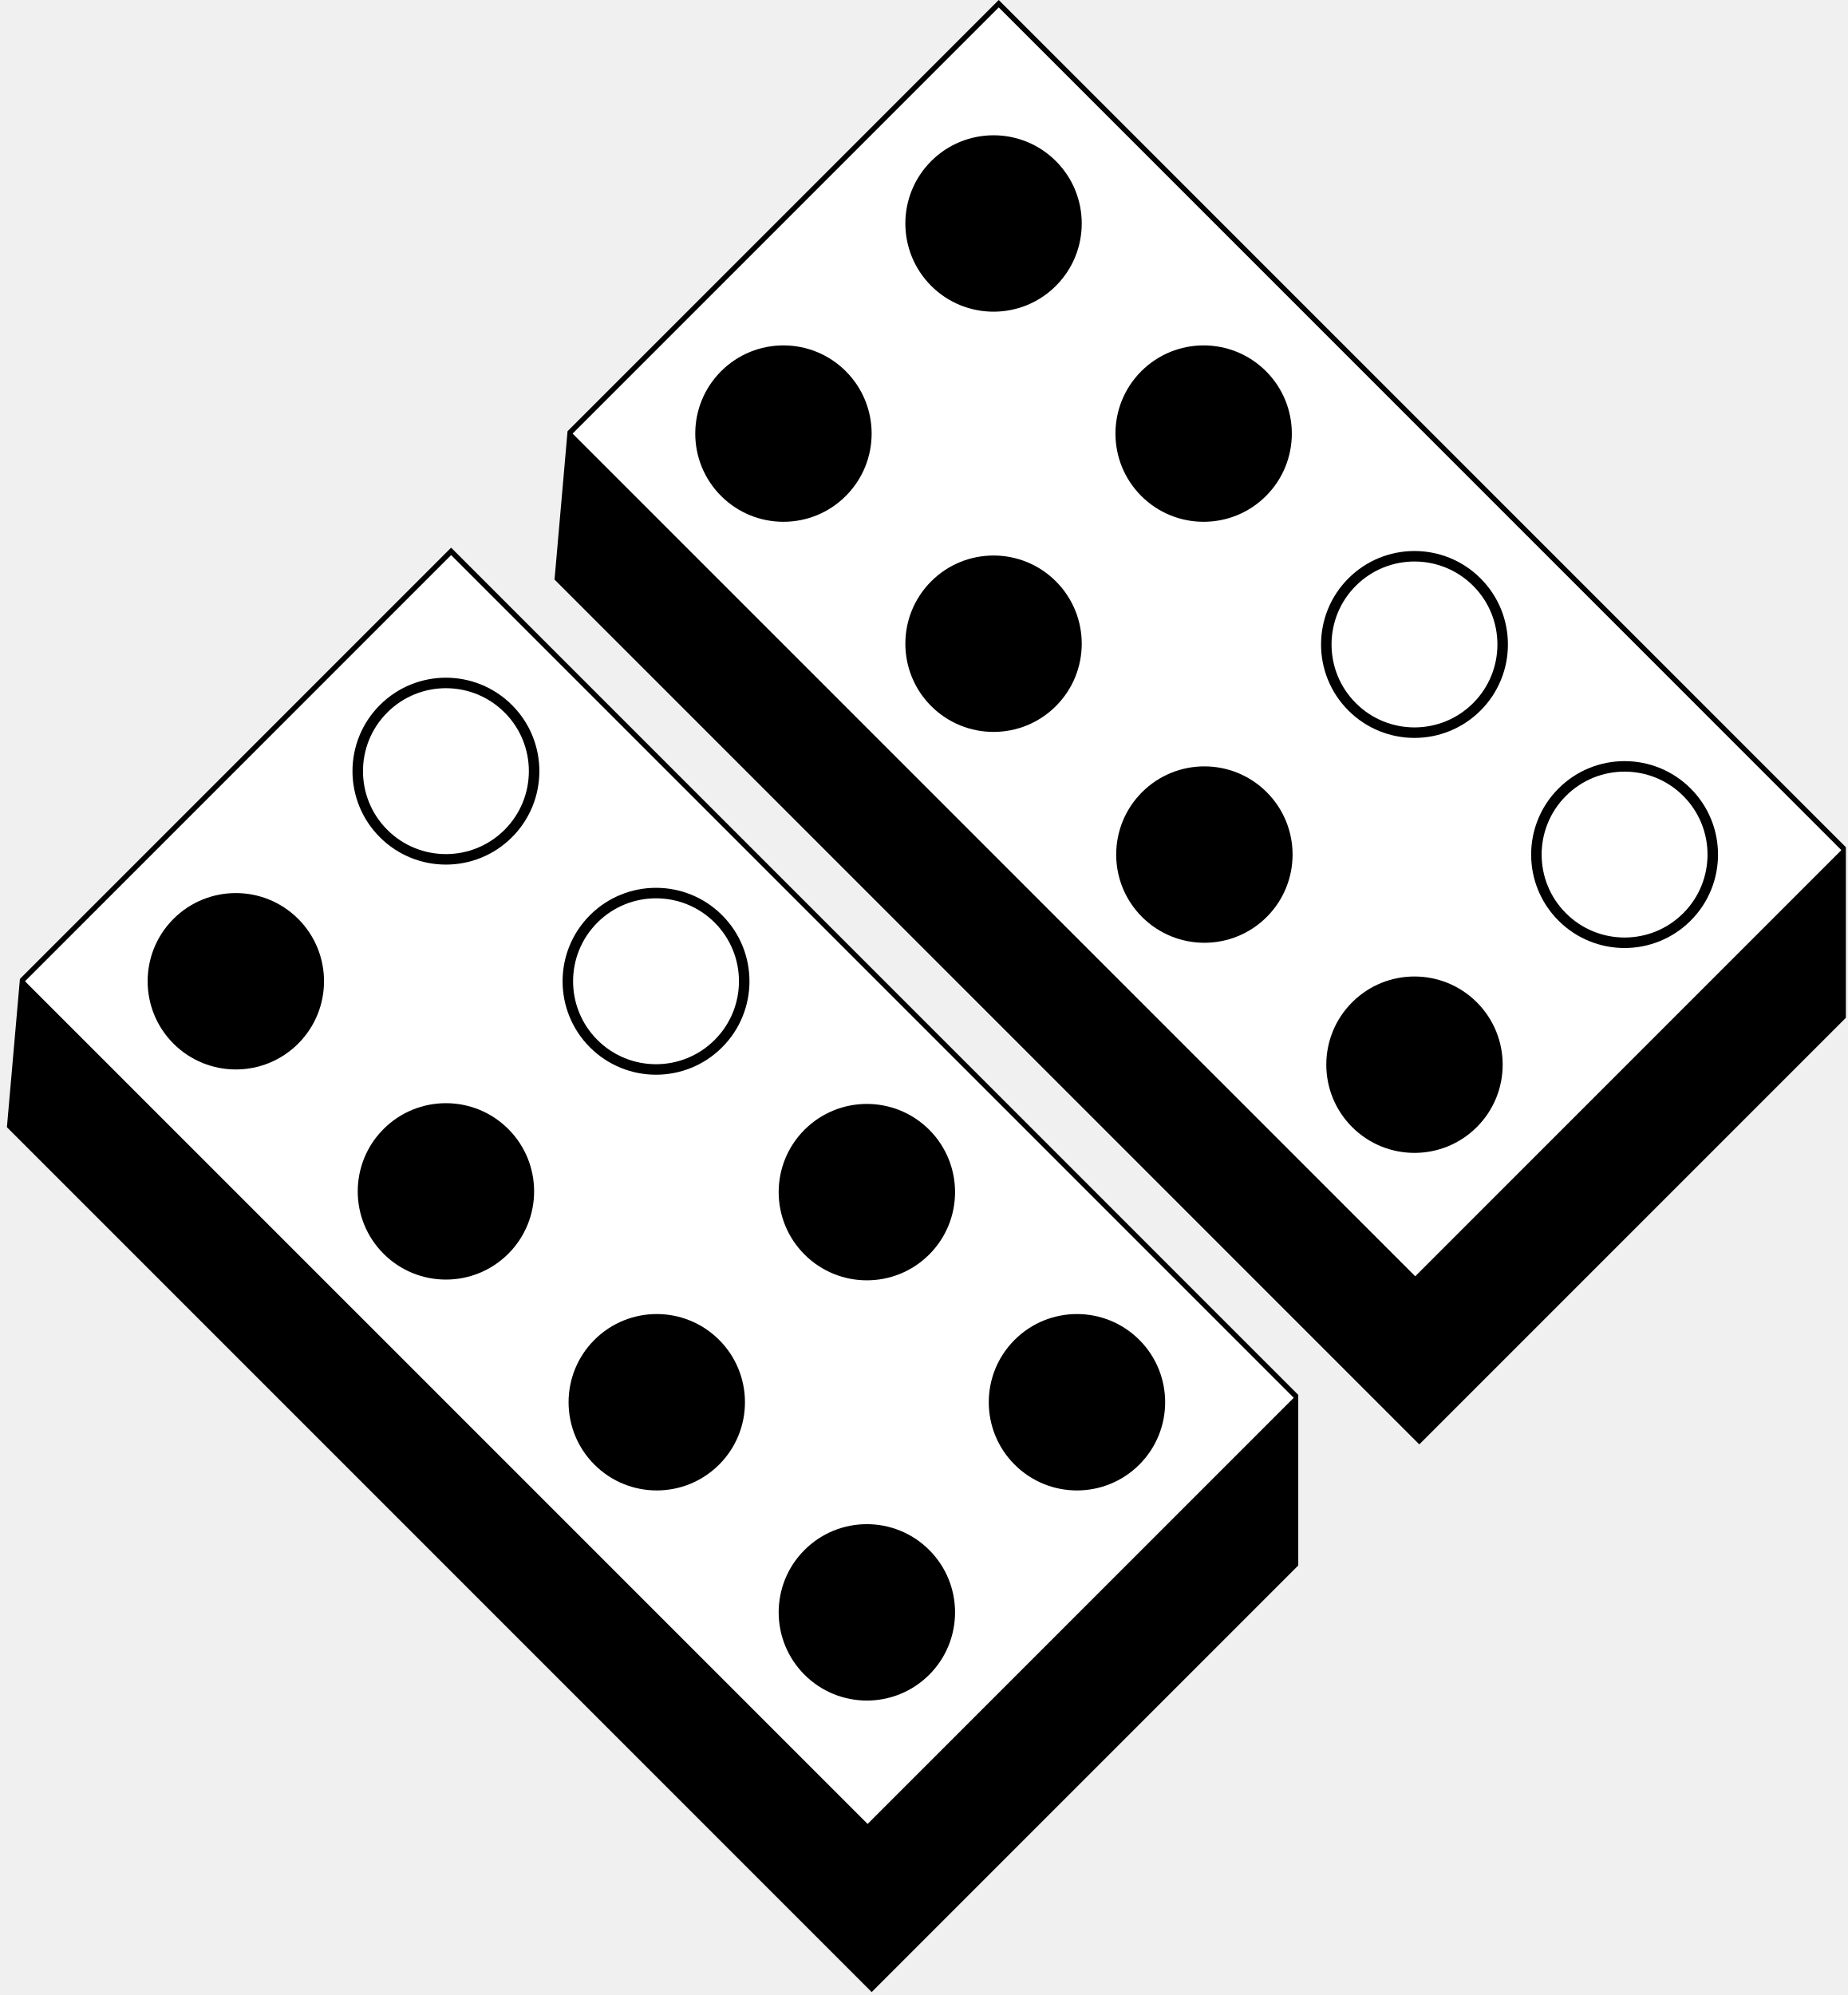
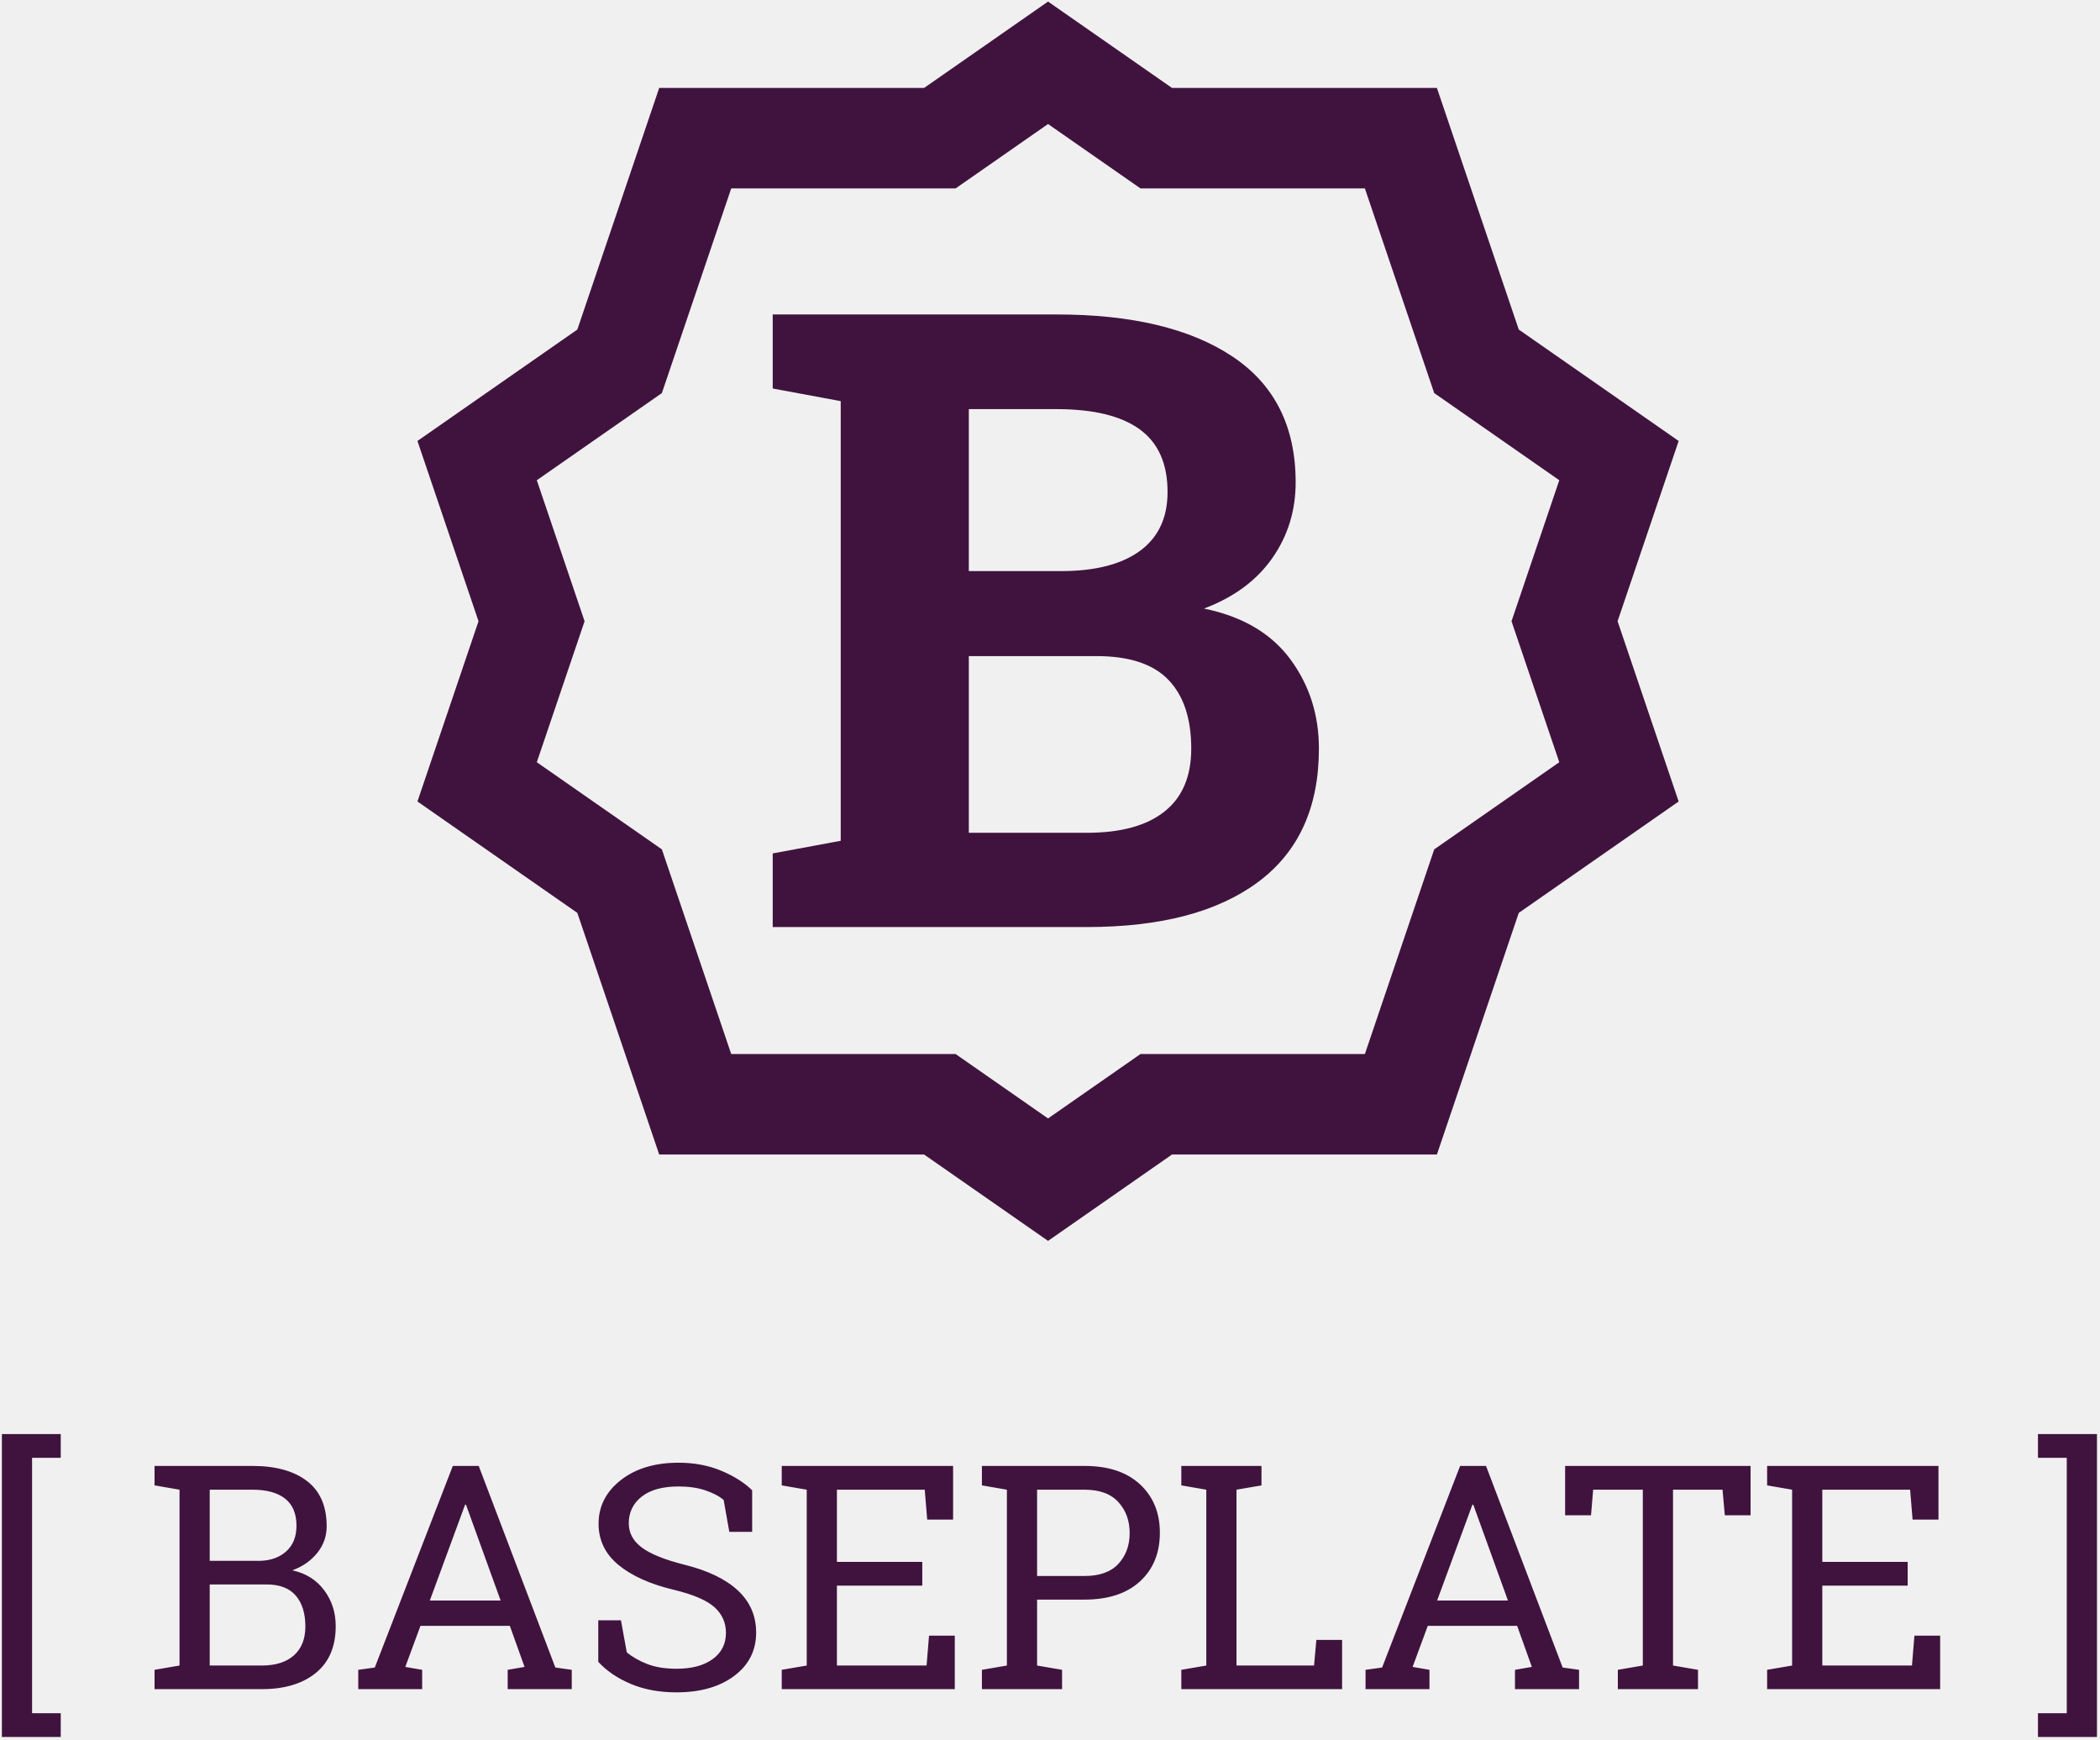
- <svg xmlns="http://www.w3.org/2000/svg" xmlns:xlink="http://www.w3.org/1999/xlink" width="176px" height="190px" viewBox="0 0 176 190" version="1.1">
-   <defs>
-     <path id="path-1" d="M14.402,14.393 C17.682,11.113 17.682,5.795 14.402,2.514 C11.121,-0.766 5.803,-0.766 2.522,2.514 C-0.758,5.795 -0.758,11.113 2.522,14.393 C5.803,17.674 11.121,17.674 14.402,14.393" />
-     <path id="path-3" d="M14.413,14.405 C17.693,11.124 17.693,5.806 14.413,2.525 C11.132,-0.755 5.814,-0.755 2.533,2.525 C-0.747,5.806 -0.747,11.124 2.533,14.405 C5.814,17.685 11.132,17.685 14.413,14.405" />
-     <path id="path-5" d="M14.506,14.475 C17.786,11.195 17.786,5.876 14.506,2.596 C11.225,-0.684 5.907,-0.684 2.626,2.596 C-0.654,5.876 -0.654,11.195 2.626,14.475 C5.907,17.756 11.225,17.756 14.506,14.475" />
-     <path id="path-7" d="M14.494,14.486 C17.775,11.206 17.775,5.887 14.494,2.607 C11.214,-0.673 5.896,-0.673 2.615,2.607 C-0.665,5.887 -0.665,11.206 2.615,14.486 C5.896,17.767 11.214,17.767 14.494,14.486" />
-     <path id="path-9" d="M14.517,14.486 C17.797,11.206 17.797,5.887 14.517,2.607 C11.236,-0.673 5.918,-0.673 2.637,2.607 C-0.643,5.887 -0.643,11.206 2.637,14.486 C5.918,17.767 11.236,17.767 14.517,14.486" />
-     <path id="path-11" d="M14.506,14.498 C17.786,11.217 17.786,5.899 14.506,2.618 C11.225,-0.662 5.907,-0.662 2.626,2.618 C-0.654,5.899 -0.654,11.217 2.626,14.497 C5.907,17.778 11.225,17.778 14.506,14.498" />
-     <path id="path-13" d="M14.572,15.224 C17.852,11.943 17.852,6.625 14.572,3.344 C11.291,0.064 5.973,0.064 2.692,3.344 C-0.588,6.625 -0.588,11.943 2.692,15.224 C5.973,18.504 11.291,18.504 14.572,15.224" />
-     <path id="path-15" d="M14.56,15.235 C17.841,11.954 17.841,6.636 14.56,3.355 C11.28,0.075 5.961,0.075 2.681,3.355 C-0.599,6.636 -0.599,11.954 2.681,15.235 C5.961,18.515 11.28,18.515 14.56,15.235" />
-     <path id="path-17" d="M14.583,15.235 C17.863,11.954 17.863,6.636 14.583,3.355 C11.302,0.075 5.984,0.075 2.703,3.355 C-0.577,6.636 -0.577,11.954 2.703,15.235 C5.984,18.515 11.302,18.515 14.583,15.235" />
-     <path id="path-19" d="M14.572,15.246 C17.852,11.965 17.852,6.647 14.572,3.366 C11.291,0.086 5.973,0.086 2.692,3.366 C-0.588,6.647 -0.588,11.965 2.692,15.246 C5.973,18.526 11.291,18.526 14.572,15.246" />
-     <path id="path-21" d="M14.664,15.317 C17.945,12.036 17.945,6.717 14.664,3.437 C11.384,0.157 6.065,0.157 2.785,3.437 C-0.495,6.717 -0.495,12.036 2.785,15.317 C6.065,18.597 11.384,18.597 14.664,15.317 L14.664,15.317 Z" />
-     <path id="path-23" d="M14.653,15.328 C17.934,12.047 17.934,6.729 14.653,3.448 C11.373,0.168 6.054,0.168 2.774,3.448 C-0.507,6.729 -0.507,12.047 2.774,15.328 C6.054,18.608 11.373,18.608 14.653,15.328" />
-     <path id="path-25" d="M14.676,15.328 C17.956,12.047 17.956,6.729 14.676,3.448 C11.395,0.168 6.077,0.168 2.796,3.448 C-0.484,6.729 -0.484,12.047 2.796,15.328 C6.077,18.608 11.395,18.608 14.676,15.328 L14.676,15.328 Z" />
-     <path id="path-27" d="M14.664,15.339 C17.945,12.058 17.945,6.74 14.664,3.459 C11.384,0.179 6.065,0.179 2.785,3.459 C-0.495,6.74 -0.495,12.058 2.785,15.339 C6.065,18.619 11.384,18.619 14.664,15.339" />
-   </defs>
+ <svg xmlns="http://www.w3.org/2000/svg" width="669px" height="554px" viewBox="0 0 669 554" version="1.1">
+   <defs />
  <g id="Page-1" stroke="none" stroke-width="1" fill="none" fill-rule="evenodd">
-     <g id="Imported-Layers" transform="translate(1, 0)">
-       <path d="M1.38,93.454 L41.968,52.866 L122.154,133.052 L122.154,148.884 L82.025,189.013 L0.177,107.165 L1.38,93.454 L1.38,93.454 Z" id="Fill-1" fill="#000000" />
-       <path d="M1.38,93.454 L41.968,52.866 L122.154,133.052 L122.154,148.884 L82.025,189.013 L0.177,107.165 L1.38,93.454 L1.38,93.454 Z" id="Stroke-2" stroke="#000000" />
-       <path d="M122.225,133.123 L81.637,173.71 L1.38,93.454 L41.968,52.866 L122.225,133.123" id="Fill-3" fill="#FFFFFF" />
-       <path d="M47.413,79.382 C50.693,76.102 50.693,70.783 47.413,67.503 C44.132,64.223 38.814,64.223 35.533,67.503 C32.253,70.783 32.253,76.102 35.533,79.382 C38.814,82.663 44.132,82.663 47.413,79.382" id="Fill-4" fill="#FFFFFF" />
-       <path d="M47.413,79.382 C50.693,76.102 50.693,70.783 47.413,67.503 C44.132,64.223 38.814,64.223 35.533,67.503 C32.253,70.783 32.253,76.102 35.533,79.382 C38.814,82.663 44.132,82.663 47.413,79.382 L47.413,79.382 Z" id="Stroke-5" stroke="#000000" />
-       <g id="Group-8" transform="translate(13, 85)">
-         <mask id="mask-2" fill="white">
-           <use xlink:href="#path-1" />
-         </mask>
-         <g id="Clip-7" />
-         <path d="M-10.489,8.454 L8.462,-10.497 L27.412,8.454 L8.462,27.404 L-10.489,8.454" id="Fill-6" fill="#000000" mask="url(#mask-2)" />
+     <g id="baseplate-logo" transform="translate(0, 20)">
+       <g id="Group">
+         <path d="M368.353,24.016 L333.879,0 L299.404,24.016 L221.472,24.016 L197.389,95.083 L152,126.703 L169.337,177.864 L152,229.025 L197.389,260.645 L221.472,331.712 L299.404,331.712 L333.879,355.728 L368.353,331.712 L446.286,331.712 L470.369,260.645 L515.758,229.025 L498.421,177.864 L515.758,126.703 L470.369,95.083 L446.286,24.016 L368.353,24.016 L368.353,24.016 Z" id="Shape" stroke="#40133E" stroke-width="32" />
+         <path d="M336.59,80.157 C360.536,80.157 379.217,84.624 392.634,93.558 C406.051,102.491 412.759,115.847 412.759,133.625 C412.759,142.648 410.267,150.711 405.282,157.813 C400.297,164.916 393.053,170.253 383.549,173.827 C395.755,176.328 404.909,181.688 411.012,189.908 C417.115,198.127 420.166,207.641 420.166,218.451 C420.166,237.122 413.737,251.26 400.879,260.863 C388.022,270.467 369.807,275.269 346.234,275.269 L246.166,275.269 L246.166,251.818 L267.829,247.798 L267.829,107.762 L246.166,103.742 L246.166,80.157 L267.829,80.157 L336.59,80.157 L336.59,80.157 Z M308.639,188.969 L308.639,245.252 L346.234,245.252 C357.042,245.252 365.287,242.996 370.971,238.485 C376.655,233.973 379.496,227.295 379.496,218.451 C379.496,208.892 377.074,201.588 372.229,196.541 C367.384,191.493 359.744,188.969 349.308,188.969 L308.639,188.969 L308.639,188.969 Z M308.639,161.9 L337.988,161.9 C348.889,161.9 357.275,159.756 363.145,155.468 C369.014,151.18 371.949,144.926 371.949,136.707 C371.949,127.684 368.991,121.029 363.075,116.741 C357.158,112.452 348.33,110.308 336.59,110.308 L308.639,110.308 L308.639,161.9 L308.639,161.9 Z M19.352,444.318 L10.221,444.318 L10.221,525.666 L19.352,525.666 L19.352,533.234 L0.602,533.234 L0.602,436.75 L19.352,436.75 L19.352,444.318 L19.352,444.318 Z M80.387,446.906 C87.809,446.906 93.611,448.509 97.794,451.716 C101.977,454.922 104.068,459.732 104.068,466.145 C104.068,469.302 103.067,472.126 101.065,474.616 C99.063,477.106 96.419,478.954 93.131,480.158 C97.395,481.07 100.764,483.169 103.238,486.457 C105.712,489.745 106.949,493.57 106.949,497.932 C106.949,504.442 104.833,509.414 100.602,512.849 C96.37,516.283 90.641,518 83.414,518 L49.234,518 L49.234,511.848 L57.193,510.48 L57.193,454.475 L49.234,453.107 L49.234,446.906 L57.193,446.906 L80.387,446.906 L80.387,446.906 Z M66.812,484.65 L66.812,510.48 L83.414,510.48 C87.809,510.48 91.218,509.398 93.644,507.233 C96.069,505.069 97.281,502.001 97.281,498.029 C97.281,493.863 96.264,490.591 94.229,488.215 C92.195,485.839 89.078,484.65 84.879,484.65 L66.812,484.65 L66.812,484.65 Z M66.812,477.131 L82.877,477.131 C86.327,477.033 89.119,476.008 91.251,474.055 C93.383,472.102 94.449,469.4 94.449,465.949 C94.449,462.108 93.245,459.235 90.836,457.331 C88.427,455.427 84.944,454.475 80.387,454.475 L66.812,454.475 L66.812,477.131 L66.812,477.131 Z M114.127,511.848 L119.4,511.115 L144.254,446.906 L152.506,446.906 L176.92,511.115 L182.145,511.848 L182.145,518 L161.734,518 L161.734,511.848 L167.105,510.92 L162.418,497.834 L133.951,497.834 L129.117,510.92 L134.488,511.848 L134.488,518 L114.127,518 L114.127,511.848 L114.127,511.848 Z M136.93,489.777 L159.488,489.777 L148.453,459.26 L148.16,459.26 L136.93,489.777 L136.93,489.777 Z M239.615,467.902 L232.34,467.902 L230.533,457.746 C229.068,456.509 227.115,455.484 224.674,454.67 C222.232,453.856 219.4,453.449 216.178,453.449 C211.067,453.449 207.145,454.532 204.41,456.696 C201.676,458.861 200.309,461.685 200.309,465.168 C200.309,468.26 201.7,470.84 204.483,472.907 C207.267,474.974 211.767,476.789 217.984,478.352 C225.471,480.207 231.16,482.941 235.05,486.555 C238.94,490.168 240.885,494.644 240.885,499.982 C240.885,505.712 238.549,510.318 233.878,513.801 C229.207,517.284 223.095,519.025 215.543,519.025 C210.074,519.025 205.216,518.13 200.968,516.34 C196.72,514.549 193.261,512.206 190.592,509.309 L190.592,496.076 L197.818,496.076 L199.674,506.281 C201.529,507.811 203.743,509.064 206.314,510.041 C208.886,511.018 211.962,511.506 215.543,511.506 C220.393,511.506 224.226,510.48 227.042,508.43 C229.858,506.379 231.266,503.596 231.266,500.08 C231.266,496.825 230.045,494.099 227.604,491.901 C225.162,489.704 220.849,487.857 214.664,486.359 C207.144,484.569 201.269,481.932 197.037,478.449 C192.805,474.966 190.689,470.588 190.689,465.314 C190.689,459.748 193.049,455.118 197.77,451.423 C202.49,447.728 208.626,445.881 216.178,445.881 C221.158,445.881 225.691,446.735 229.776,448.444 C233.862,450.153 237.141,452.229 239.615,454.67 L239.615,467.902 L239.615,467.902 Z M249.039,518 L249.039,511.848 L256.998,510.48 L256.998,454.475 L249.039,453.107 L249.039,446.906 L303.629,446.906 L303.629,463.996 L295.377,463.996 L294.596,454.475 L266.617,454.475 L266.617,477.473 L293.814,477.473 L293.814,485.041 L266.617,485.041 L266.617,510.48 L295.182,510.48 L295.963,500.959 L304.166,500.959 L304.166,518 L249.039,518 L249.039,518 Z M345.475,446.906 C353.059,446.906 358.959,448.859 363.175,452.766 C367.39,456.672 369.498,461.815 369.498,468.195 C369.498,474.641 367.39,479.8 363.175,483.674 C358.959,487.548 353.059,489.484 345.475,489.484 L330.387,489.484 L330.387,510.48 L338.346,511.848 L338.346,518 L312.809,518 L312.809,511.848 L320.768,510.48 L320.768,454.475 L312.809,453.107 L312.809,446.906 L320.768,446.906 L345.475,446.906 L345.475,446.906 Z M330.387,481.965 L345.475,481.965 C350.292,481.965 353.897,480.671 356.29,478.083 C358.683,475.495 359.879,472.232 359.879,468.293 C359.879,464.354 358.683,461.066 356.29,458.43 C353.897,455.793 350.292,454.475 345.475,454.475 L330.387,454.475 L330.387,481.965 L330.387,481.965 Z M376.334,518 L376.334,511.848 L384.293,510.48 L384.293,454.475 L376.334,453.107 L376.334,446.906 L384.293,446.906 L393.912,446.906 L401.871,446.906 L401.871,453.107 L393.912,454.475 L393.912,510.48 L418.619,510.48 L419.352,502.326 L427.555,502.326 L427.555,518 L376.334,518 L376.334,518 Z M435.025,511.848 L440.299,511.115 L465.152,446.906 L473.404,446.906 L497.818,511.115 L503.043,511.848 L503.043,518 L482.633,518 L482.633,511.848 L488.004,510.92 L483.316,497.834 L454.85,497.834 L450.016,510.92 L455.387,511.848 L455.387,518 L435.025,518 L435.025,511.848 L435.025,511.848 Z M457.828,489.777 L480.387,489.777 L469.352,459.26 L469.059,459.26 L457.828,489.777 L457.828,489.777 Z M557.682,446.906 L557.682,462.629 L549.479,462.629 L548.746,454.475 L532.975,454.475 L532.975,510.48 L540.934,511.848 L540.934,518 L515.396,518 L515.396,511.848 L523.355,510.48 L523.355,454.475 L507.535,454.475 L506.852,462.629 L498.6,462.629 L498.6,446.906 L557.682,446.906 L557.682,446.906 Z M562.955,518 L562.955,511.848 L570.914,510.48 L570.914,454.475 L562.955,453.107 L562.955,446.906 L617.545,446.906 L617.545,463.996 L609.293,463.996 L608.512,454.475 L580.533,454.475 L580.533,477.473 L607.73,477.473 L607.73,485.041 L580.533,485.041 L580.533,510.48 L609.098,510.48 L609.879,500.959 L618.082,500.959 L618.082,518 L562.955,518 L562.955,518 Z M649.234,436.75 L668.033,436.75 L668.033,533.234 L649.234,533.234 L649.234,525.666 L658.414,525.666 L658.414,444.318 L649.234,444.318 L649.234,436.75 L649.234,436.75 Z" id="Shape" fill="#40133E" />
      </g>
-       <path d="M67.424,99.393 C70.704,96.113 70.704,90.795 67.424,87.514 C64.143,84.234 58.825,84.234 55.544,87.514 C52.264,90.795 52.264,96.113 55.544,99.393 C58.825,102.674 64.143,102.674 67.424,99.393" id="Fill-9" fill="#FFFFFF" />
-       <path d="M67.424,99.393 C70.704,96.113 70.704,90.795 67.424,87.514 C64.143,84.234 58.825,84.234 55.544,87.514 C52.264,90.795 52.264,96.113 55.544,99.393 C58.825,102.674 64.143,102.674 67.424,99.393 L67.424,99.393 Z" id="Stroke-10" stroke="#000000" />
-       <g id="Group-13" transform="translate(33, 105)">
-         <mask id="mask-4" fill="white">
-           <use xlink:href="#path-3" />
-         </mask>
-         <g id="Clip-12" />
-         <path d="M-10.477,8.465 L8.473,-10.486 L27.423,8.465 L8.473,27.415 L-10.477,8.465" id="Fill-11" fill="#000000" mask="url(#mask-4)" />
-       </g>
-       <g id="Group-16" transform="translate(73, 105)">
-         <mask id="mask-6" fill="white">
-           <use xlink:href="#path-5" />
-         </mask>
-         <g id="Clip-15" />
-         <path d="M-10.385,8.536 L8.566,-10.415 L27.516,8.536 L8.566,27.486 L-10.385,8.536" id="Fill-14" fill="#000000" mask="url(#mask-6)" />
-       </g>
-       <g id="Group-19" transform="translate(53, 125)">
-         <mask id="mask-8" fill="white">
-           <use xlink:href="#path-7" />
-         </mask>
-         <g id="Clip-18" />
-         <path d="M-10.396,8.547 L8.555,-10.404 L27.505,8.547 L8.555,27.497 L-10.396,8.547" id="Fill-17" fill="#000000" mask="url(#mask-8)" />
-       </g>
-       <g id="Group-22" transform="translate(93, 125)">
-         <mask id="mask-10" fill="white">
-           <use xlink:href="#path-9" />
-         </mask>
-         <g id="Clip-21" />
-         <path d="M-10.373,8.547 L8.577,-10.404 L27.528,8.547 L8.577,27.497 L-10.373,8.547" id="Fill-20" fill="#000000" mask="url(#mask-10)" />
-       </g>
-       <g id="Group-25" transform="translate(73, 145)">
-         <mask id="mask-12" fill="white">
-           <use xlink:href="#path-11" />
-         </mask>
-         <g id="Clip-24" />
-         <path d="M-10.385,8.558 L8.566,-10.393 L27.516,8.558 L8.566,27.508 L-10.385,8.558" id="Fill-23" fill="#000000" mask="url(#mask-12)" />
-       </g>
-       <path id="Fill-26" fill="#000000" />
-       <path id="Stroke-27" stroke="#000000" stroke-linejoin="round" />
-       <path d="M53.539,41.295 L94.127,0.707 L174.313,80.893 L174.313,96.725 L134.183,136.854 L52.336,55.007 L53.539,41.295 L53.539,41.295 Z" id="Fill-28" fill="#000000" />
-       <path d="M53.539,41.295 L94.127,0.707 L174.313,80.893 L174.313,96.725 L134.183,136.854 L52.336,55.007 L53.539,41.295 L53.539,41.295 Z" id="Stroke-29" stroke="#000000" />
-       <path d="M174.383,80.964 L133.796,121.552 L53.539,41.295 L94.127,0.707 L174.383,80.964" id="Fill-30" fill="#FFFFFF" />
-       <g id="Group-33" transform="translate(85, 12)">
-         <mask id="mask-14" fill="white">
-           <use xlink:href="#path-13" />
-         </mask>
-         <g id="Clip-32" />
-         <path d="M-10.319,9.284 L8.632,-9.667 L27.582,9.284 L8.632,28.234 L-10.319,9.284" id="Fill-31" fill="#000000" mask="url(#mask-14)" />
-       </g>
-       <g id="Group-36" transform="translate(65, 32)">
-         <mask id="mask-16" fill="white">
-           <use xlink:href="#path-15" />
-         </mask>
-         <g id="Clip-35" />
-         <path d="M-10.33,9.295 L8.621,-9.655 L27.571,9.295 L8.621,28.246 L-10.33,9.295" id="Fill-34" fill="#000000" mask="url(#mask-16)" />
-       </g>
-       <g id="Group-39" transform="translate(105, 32)">
-         <mask id="mask-18" fill="white">
-           <use xlink:href="#path-17" />
-         </mask>
-         <g id="Clip-38" />
-         <path d="M-10.308,9.295 L8.643,-9.655 L27.593,9.295 L8.643,28.246 L-10.308,9.295" id="Fill-37" fill="#000000" mask="url(#mask-18)" />
-       </g>
-       <g id="Group-42" transform="translate(85, 52)">
-         <mask id="mask-20" fill="white">
-           <use xlink:href="#path-19" />
-         </mask>
-         <g id="Clip-41" />
-         <path d="M-10.319,9.306 L8.632,-9.644 L27.582,9.306 L8.632,28.257 L-10.319,9.306" id="Fill-40" fill="#000000" mask="url(#mask-20)" />
-       </g>
-       <path d="M139.664,67.317 C142.945,64.036 142.945,58.717 139.664,55.437 C136.384,52.157 131.065,52.157 127.785,55.437 C124.505,58.717 124.505,64.036 127.785,67.317 C131.065,70.597 136.384,70.597 139.664,67.317" id="Fill-43" fill="#FFFFFF" />
-       <g id="Group-46" transform="translate(125, 52)">
-         <mask id="mask-22" fill="white">
-           <use xlink:href="#path-21" />
-         </mask>
-         <g id="Clip-45" />
-         <path d="M-10.226,9.377 L8.725,-9.574 L27.675,9.377 L8.725,28.327 L-10.226,9.377 L-10.226,9.377 Z" id="Stroke-44" stroke="#000000" mask="url(#mask-22)" />
-       </g>
-       <path d="M139.664,67.317 C142.945,64.036 142.945,58.717 139.664,55.437 C136.384,52.157 131.065,52.157 127.785,55.437 C124.505,58.717 124.505,64.036 127.785,67.317 C131.065,70.597 136.384,70.597 139.664,67.317 L139.664,67.317 Z" id="Stroke-47" stroke="#000000" />
-       <g id="Group-50" transform="translate(105, 72)">
-         <mask id="mask-24" fill="white">
-           <use xlink:href="#path-23" />
-         </mask>
-         <g id="Clip-49" />
-         <path d="M-10.237,9.388 L8.714,-9.562 L27.664,9.388 L8.714,28.338 L-10.237,9.388" id="Fill-48" fill="#000000" mask="url(#mask-24)" />
-       </g>
-       <path d="M159.676,87.328 C162.956,84.047 162.956,78.729 159.676,75.448 C156.395,72.168 151.077,72.168 147.796,75.448 C144.516,78.729 144.516,84.047 147.796,87.328 C151.077,90.608 156.395,90.608 159.676,87.328" id="Fill-51" fill="#FFFFFF" />
-       <g id="Group-54" transform="translate(145, 72)">
-         <mask id="mask-26" fill="white">
-           <use xlink:href="#path-25" />
-         </mask>
-         <g id="Clip-53" />
-         <path d="M-10.215,9.388 L8.736,-9.562 L27.686,9.388 L8.736,28.338 L-10.215,9.388 L-10.215,9.388 Z" id="Stroke-52" stroke="#000000" mask="url(#mask-26)" />
-       </g>
-       <path d="M159.676,87.328 C162.956,84.047 162.956,78.729 159.676,75.448 C156.395,72.168 151.077,72.168 147.796,75.448 C144.516,78.729 144.516,84.047 147.796,87.328 C151.077,90.608 156.395,90.608 159.676,87.328 L159.676,87.328 Z" id="Stroke-55" stroke="#000000" />
-       <g id="Group-58" transform="translate(125, 92)">
-         <mask id="mask-28" fill="white">
-           <use xlink:href="#path-27" />
-         </mask>
-         <g id="Clip-57" />
-         <path d="M-10.226,9.399 L8.725,-9.551 L27.675,9.399 L8.725,28.349 L-10.226,9.399" id="Fill-56" fill="#000000" mask="url(#mask-28)" />
-       </g>
-       <path id="Fill-59" fill="#000000" />
-       <path id="Stroke-60" stroke="#000000" stroke-linejoin="round" />
    </g>
  </g>
</svg>
